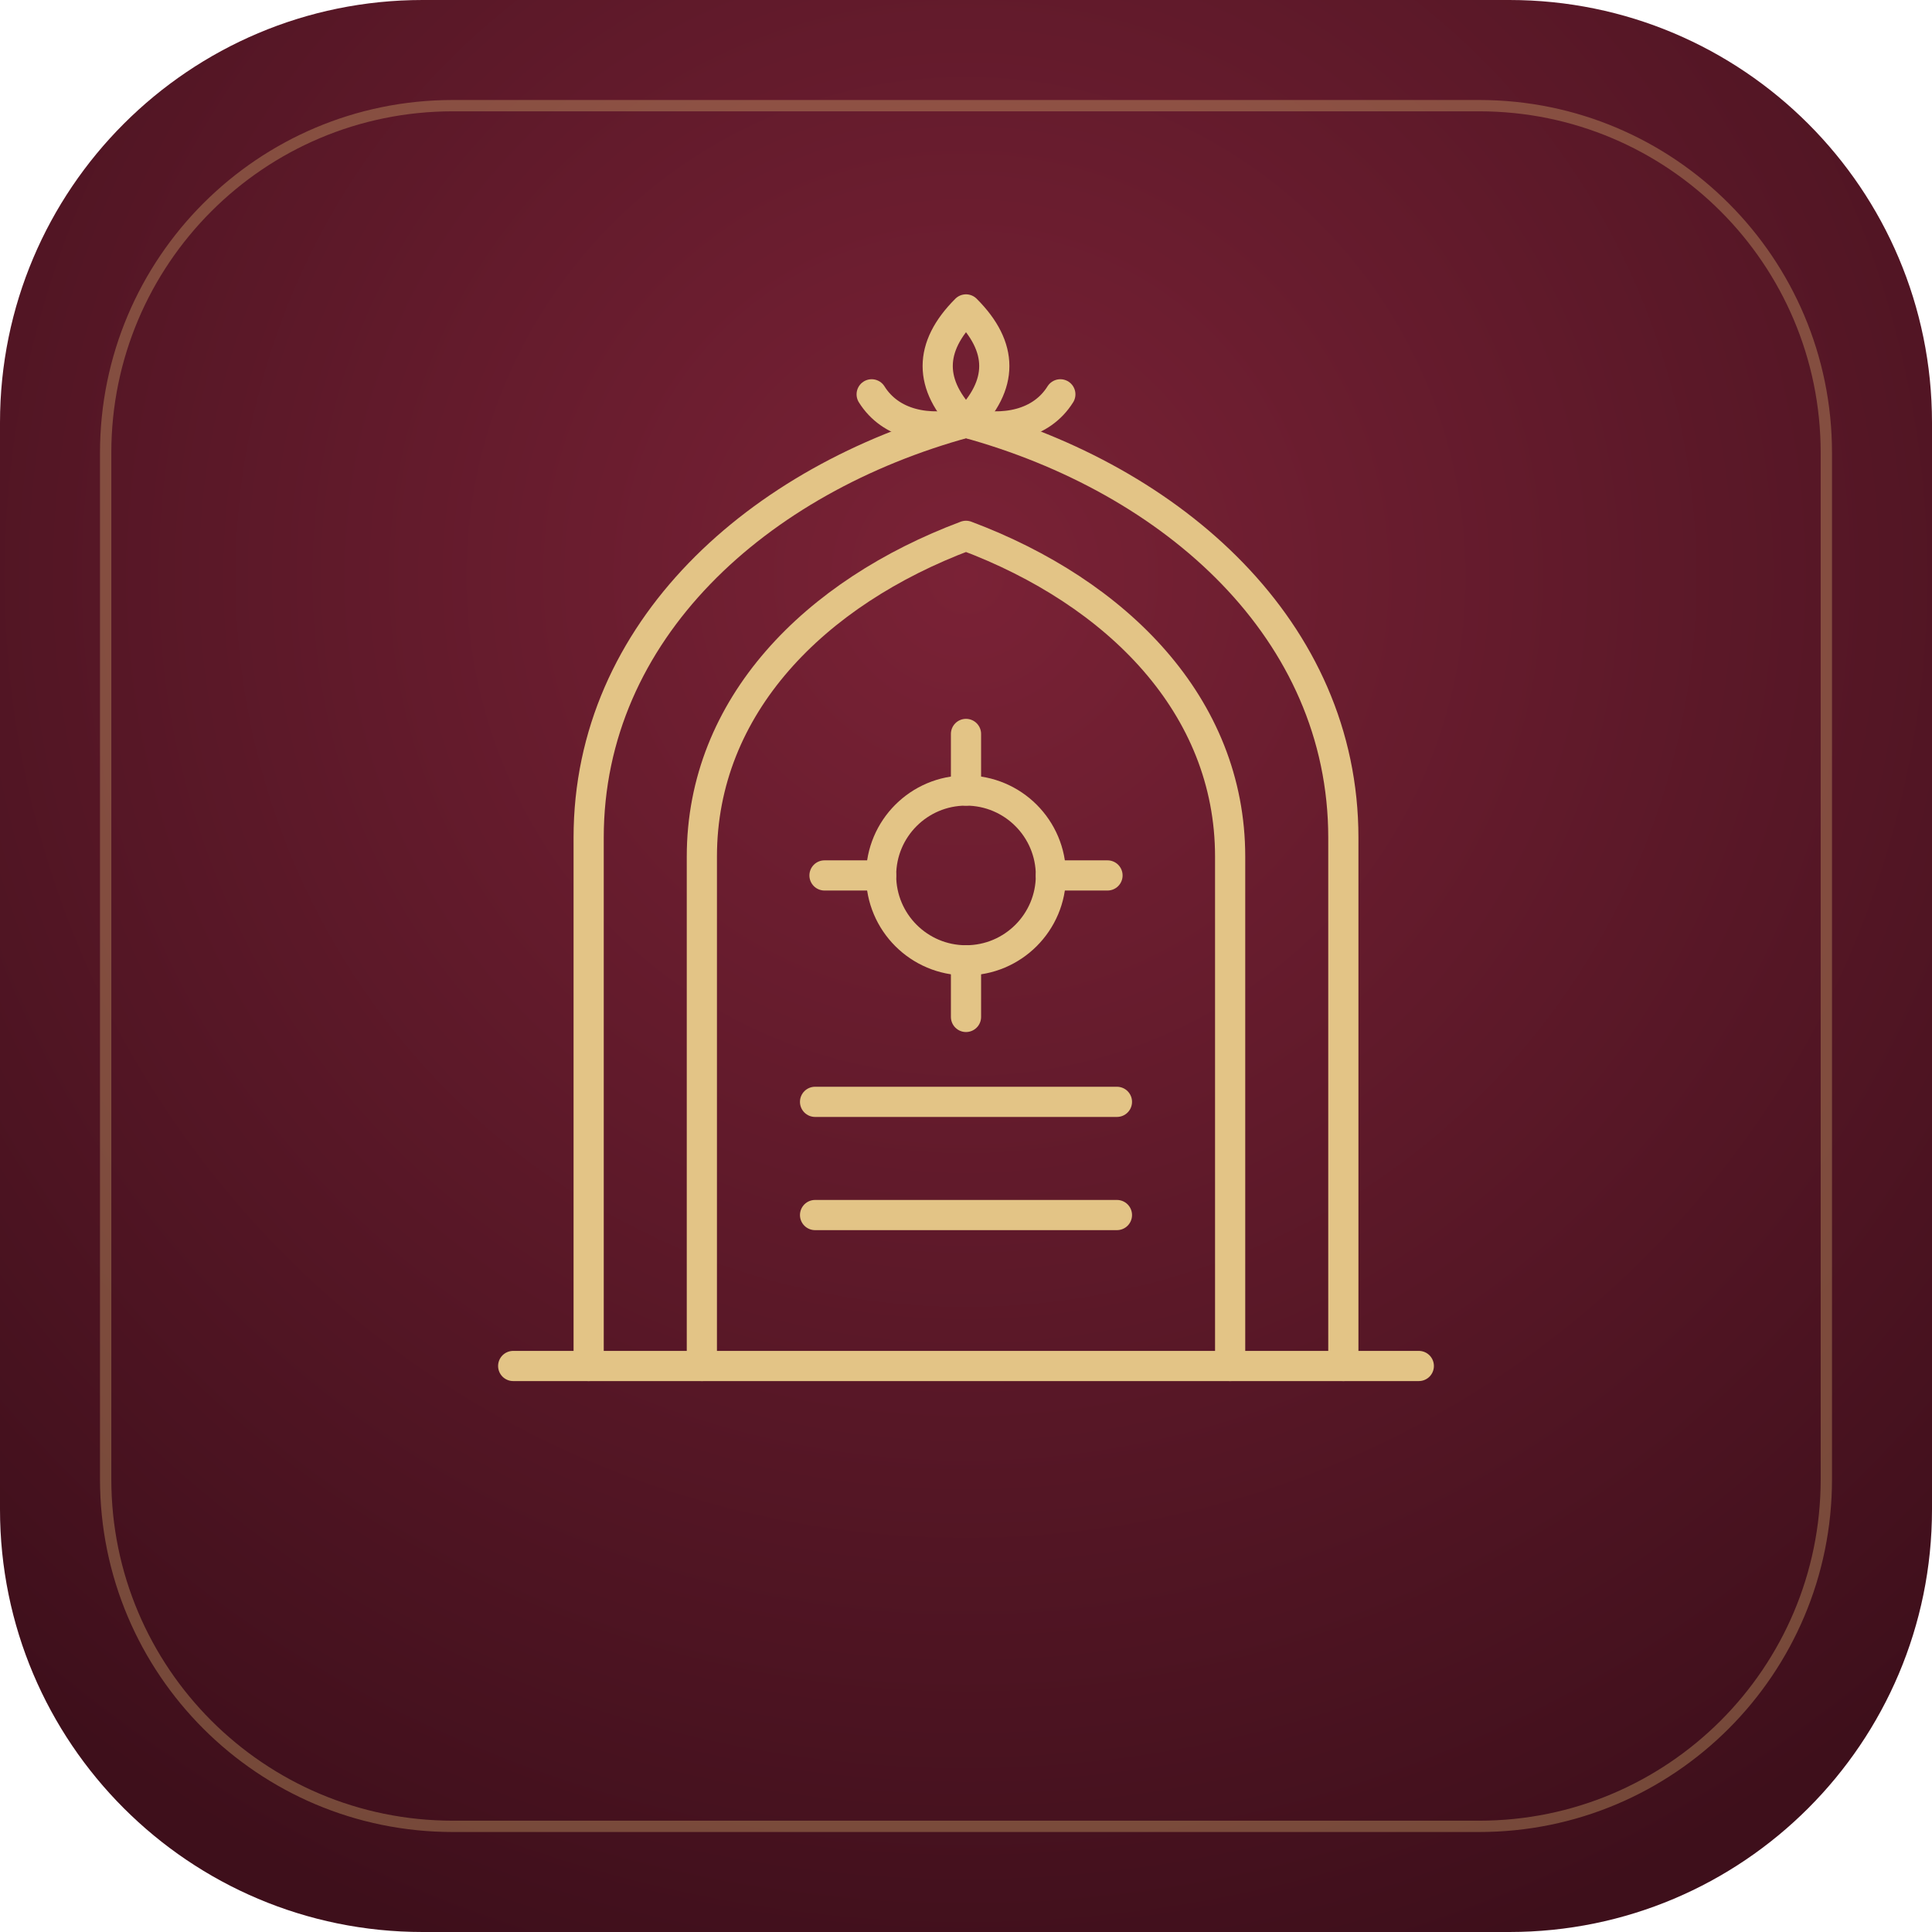
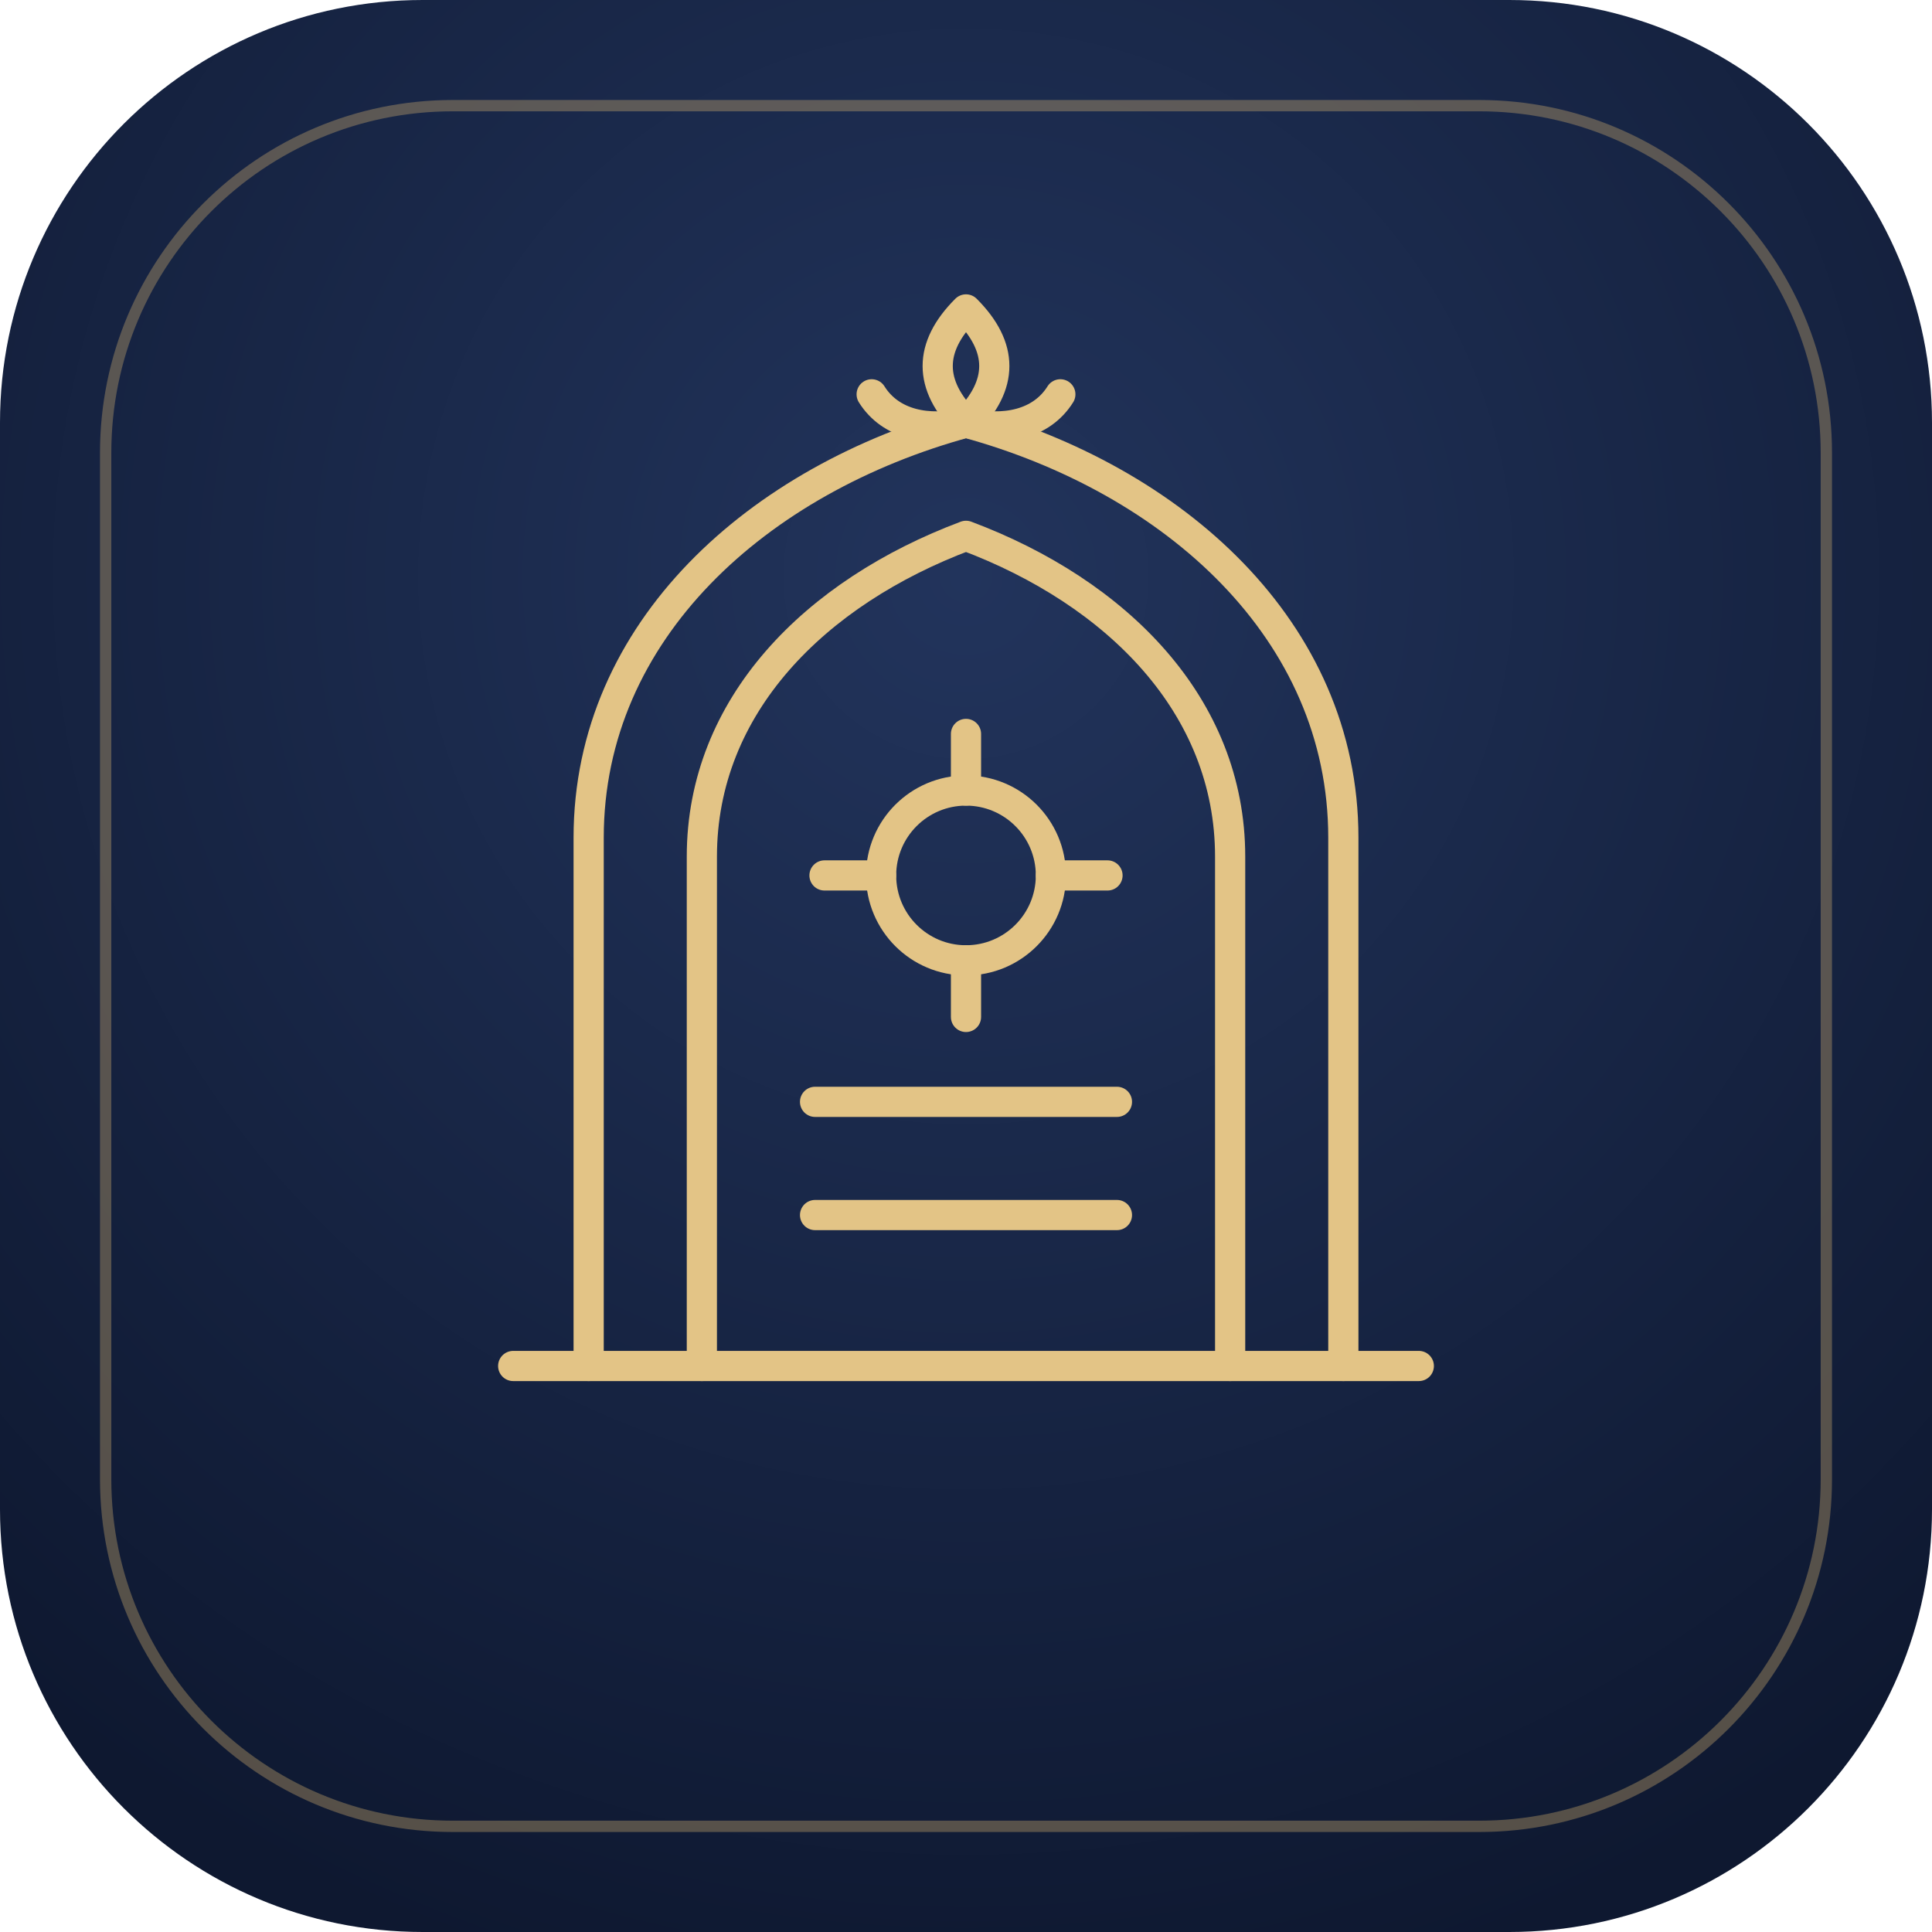
<svg xmlns="http://www.w3.org/2000/svg" viewBox="0 0 512 512">
  <defs>
    <radialGradient id="g" cx="50%" cy="30%" r="75%">
-       <stop offset="0" stop-color="#7a2236" />
-       <stop offset="1" stop-color="#3e0f1b" />
+       <stop offset="0" stop-color="#22345c" />
+       <stop offset="1" stop-color="#0e1830" />
    </radialGradient>
  </defs>
  <rect width="512" height="512" rx="112" fill="url(#g)" />
  <rect x="28" y="28" width="456" height="456" rx="92" fill="none" stroke="#d9b56f" stroke-opacity=".35" stroke-width="3" />
  <g transform="translate(96 72) scale(5)" fill="none" stroke="#e3c486" stroke-width="1.6" stroke-linecap="round" stroke-linejoin="round">
    <path d="M12 58V30c0-11 9-19 20-22 11 3 20 11 20 22v28" />
    <path d="M18 58V31c0-8 6-14 14-17 8 3 14 9 14 17v27" />
    <path d="M8 58h48" />
    <path d="M32 8c-2-2-2-4 0-6 2 2 2 4 0 6z" />
    <path d="M27 6.5c1 1.6 3 2 5 1.5M37 6.5c-1 1.6-3 2-5 1.5" />
    <path d="M24 44h16M24 50h16" />
    <circle cx="32" cy="32" r="4.5" />
    <path d="M32 27.5v-3M32 39.5v-3M27.5 32h-3M39.5 32h-3" />
  </g>
</svg>
